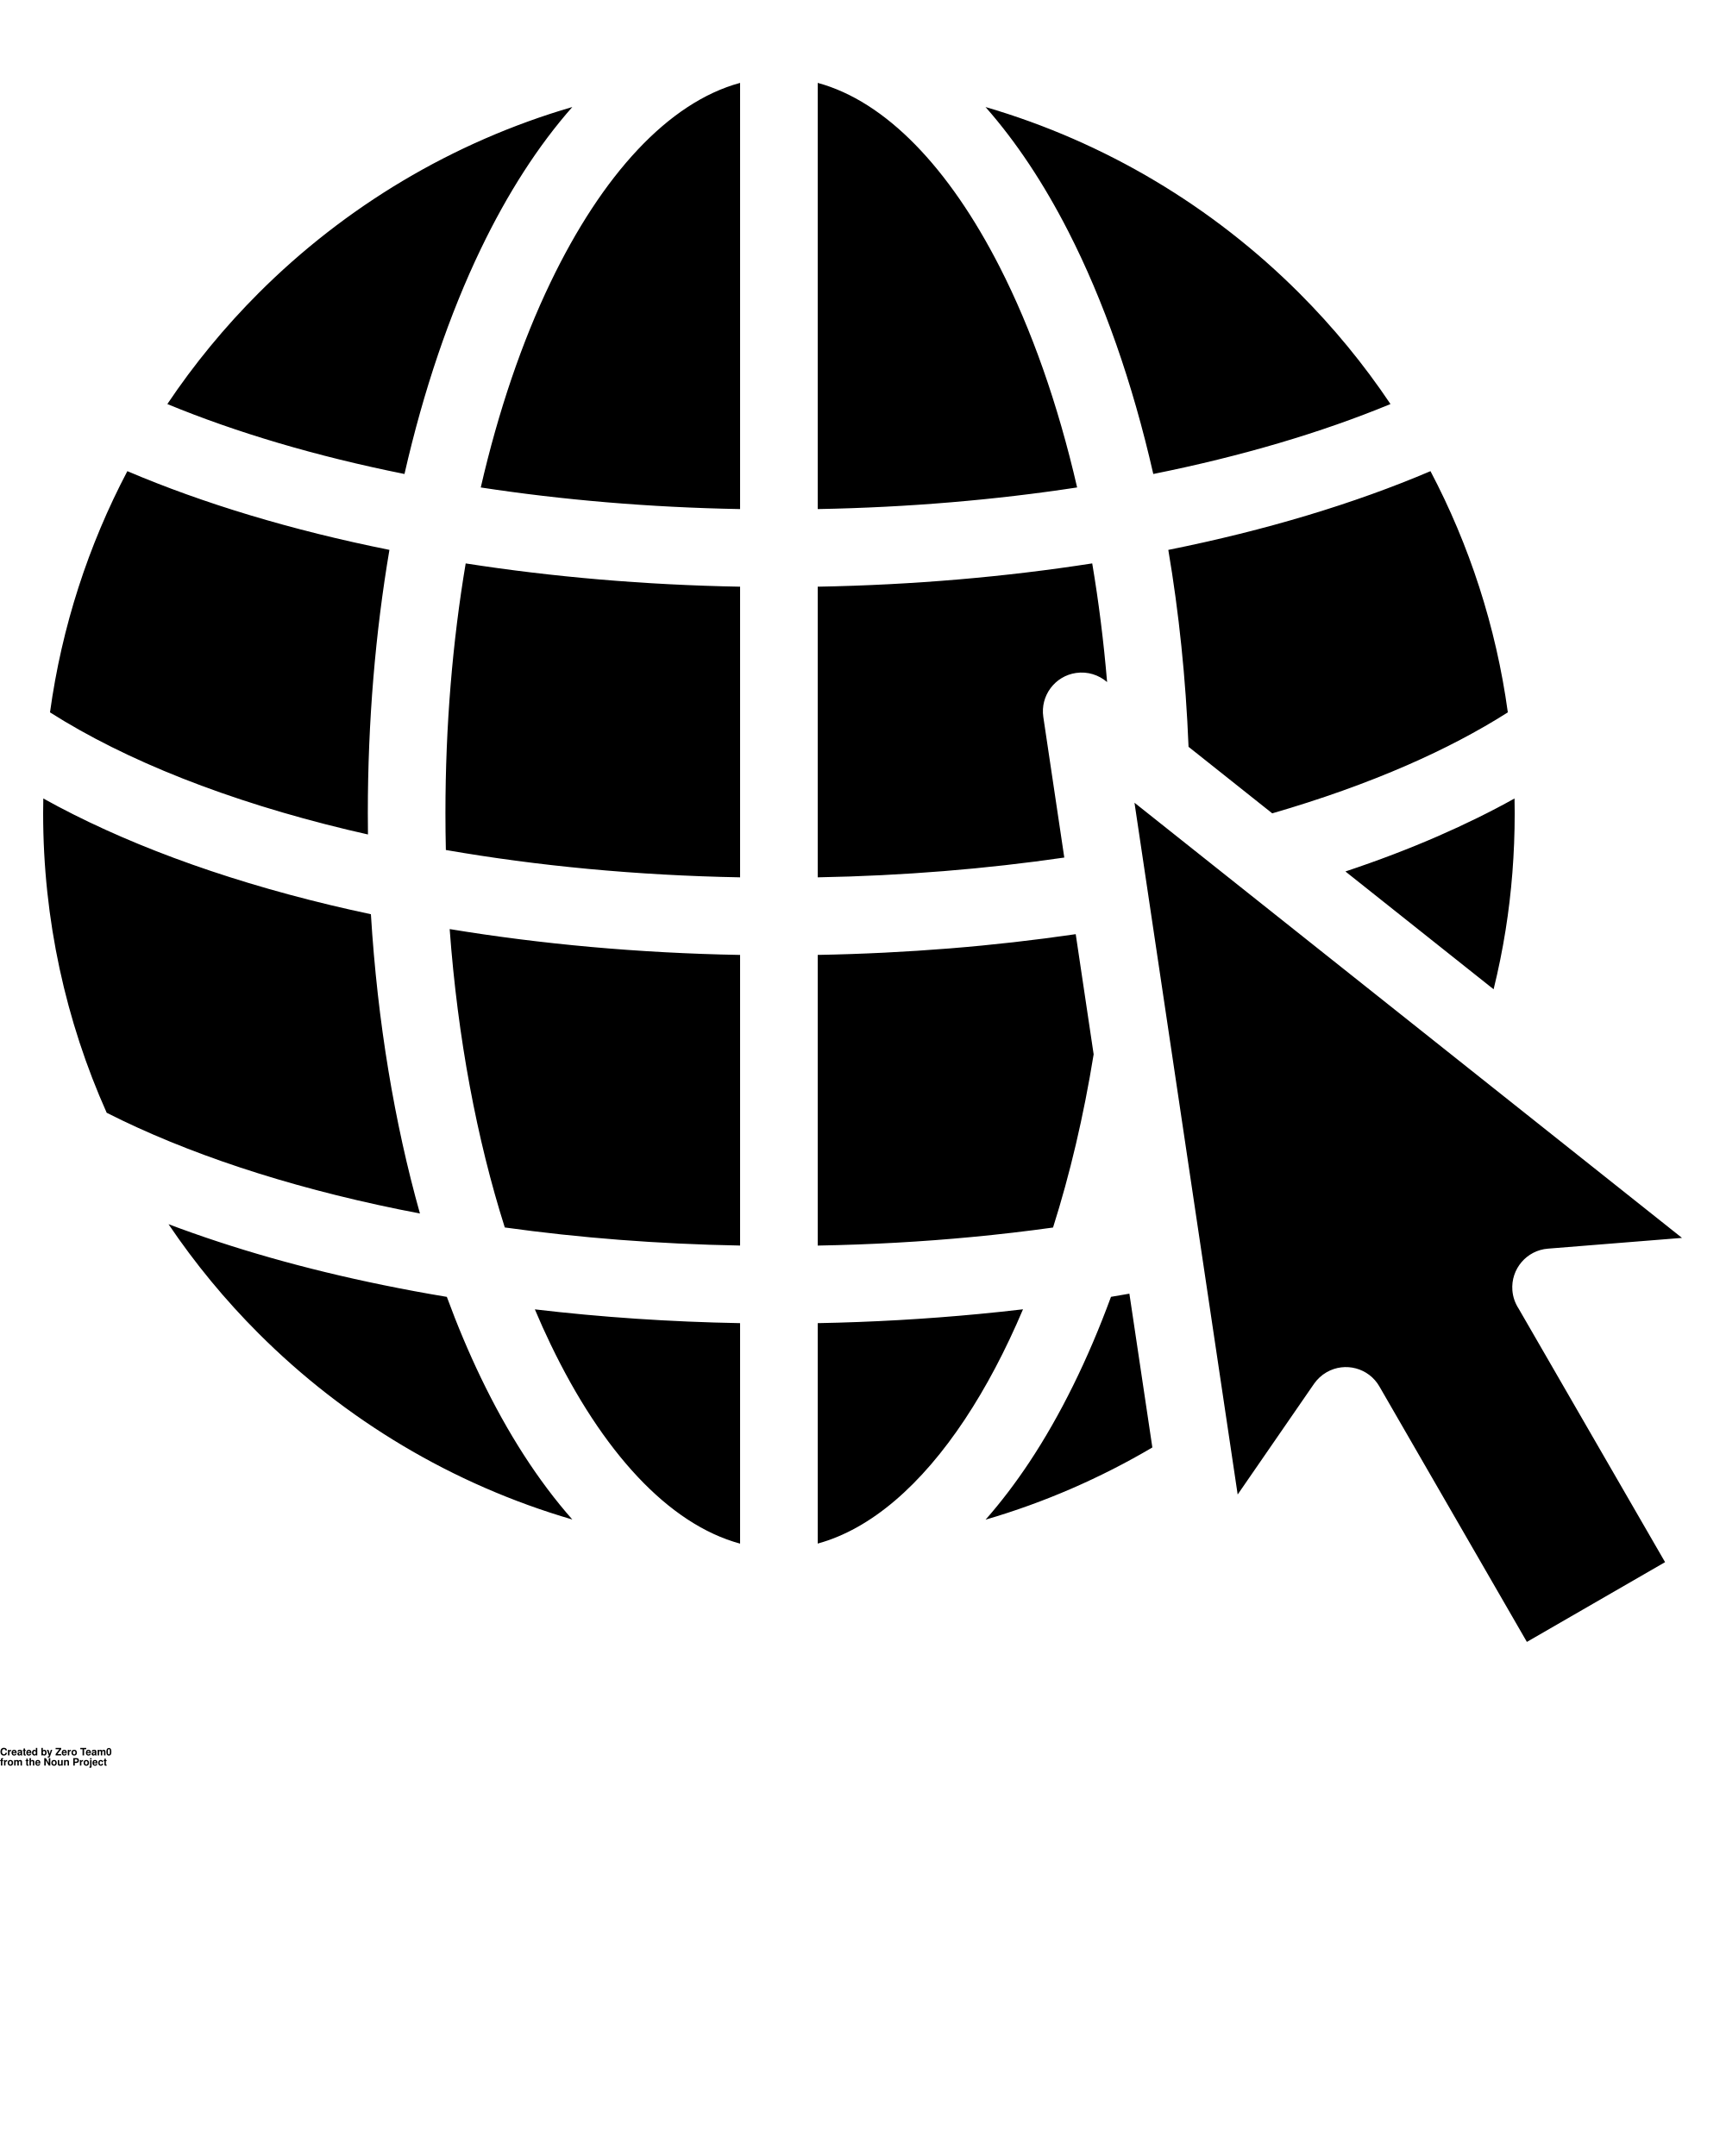
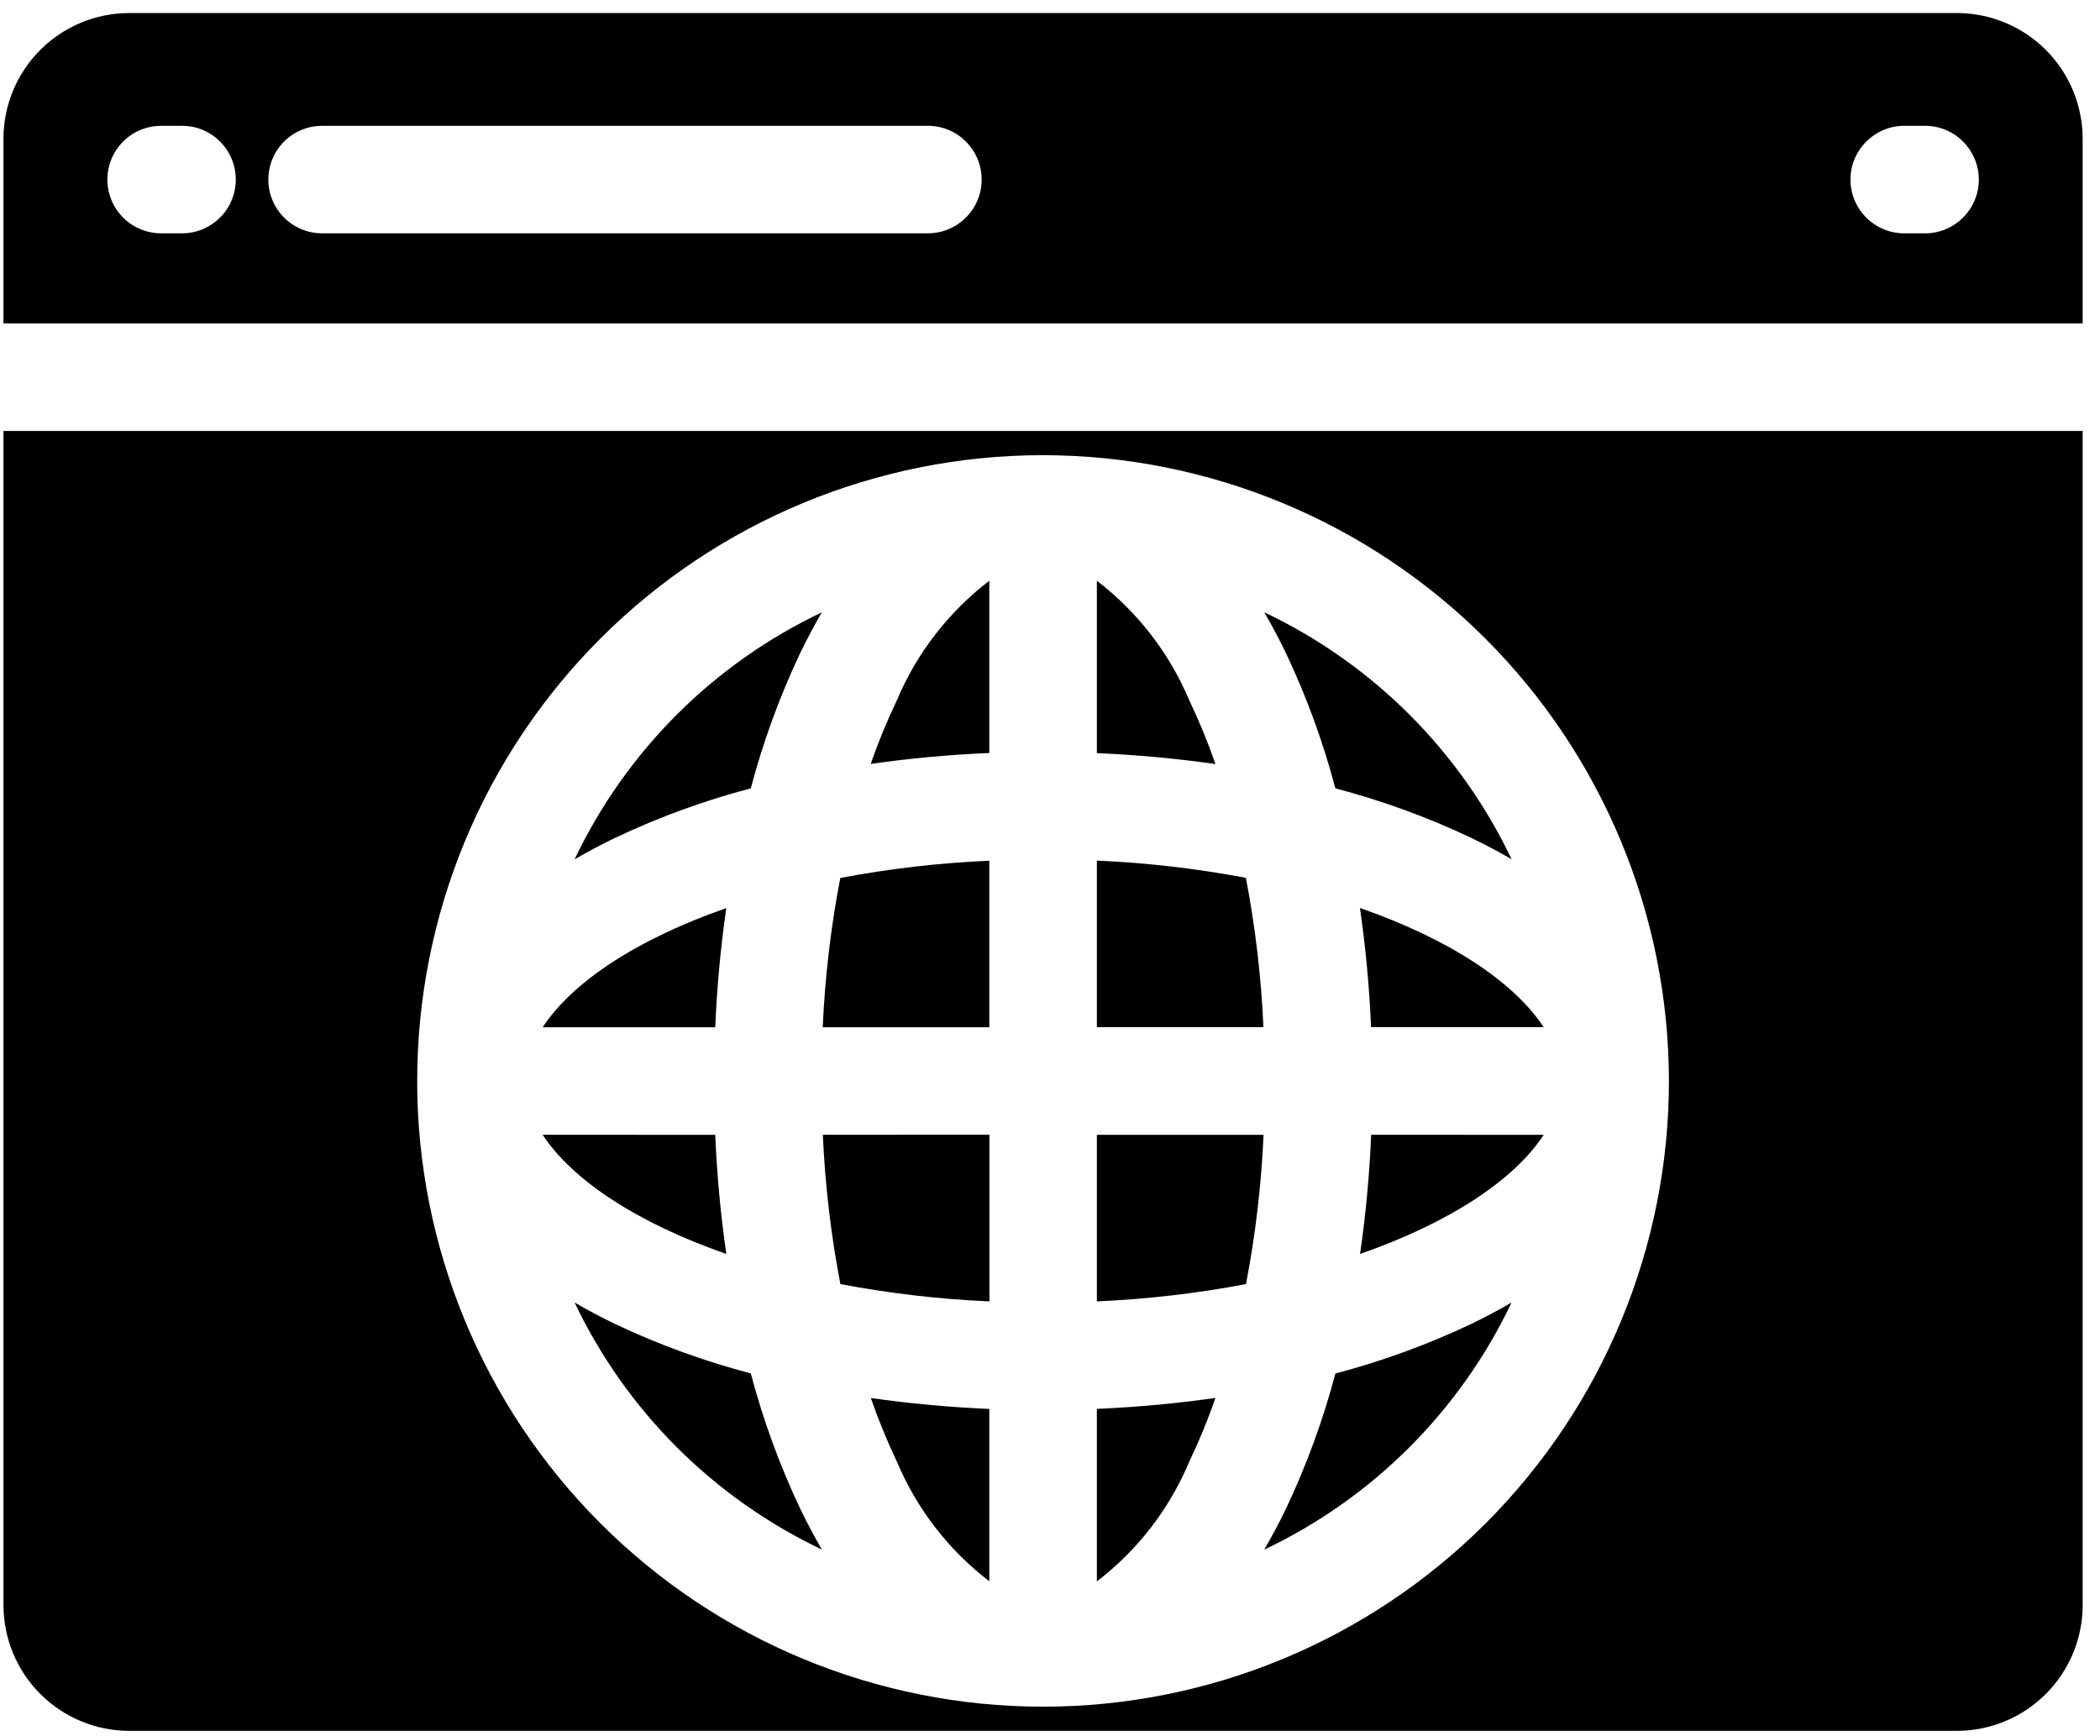
- <svg xmlns="http://www.w3.org/2000/svg" xml:space="preserve" version="1.1" style="shape-rendering:geometricPrecision;text-rendering:geometricPrecision;image-rendering:optimizeQuality;" viewBox="0 0 846.66 1058.325" x="0px" y="0px" fill-rule="evenodd" clip-rule="evenodd">
-   <defs>
-     <style type="text/css">
-    
-     .fil0 {fill:black;fill-rule:nonzero}
-    
-   </style>
-   </defs>
-   <g>
-     <path class="fil0" d="M554.28 635.03l-9.03 1.55c-11.35,30.87 -24.86,58.24 -40.06,81.17 -6.82,10.27 -14,19.71 -21.49,28.21 28.96,-8.46 56.44,-20.46 81.85,-35.44l-11.27 -75.49zm177.86 -101.58l-175.36 -139.41 50.64 339.58 37.5 -54.38c1.58,-2.25 3.65,-4.21 6.18,-5.66 9.07,-5.2 20.67,-2.08 25.88,7l72.38 125.39 67.82 -39.15 -71.89 -124.49c-1.7,-2.6 -2.79,-5.65 -3.05,-8.95 -0.8,-10.47 7.02,-19.65 17.49,-20.45l65.76 -5.28 -93.35 -74.2zm0.89 -47.84c2.36,-9.61 4.34,-19.3 5.89,-29.08 2.93,-18.38 4.46,-37.54 4.46,-57.33l-0.08 -7.25c-11.61,6.48 -24.13,12.64 -37.45,18.45 -14.23,6.21 -29.45,12.02 -45.55,17.38l72.73 57.83zm-108.64 -86.36c23.84,-6.91 46.07,-14.84 66.28,-23.66 18.2,-7.94 34.74,-16.63 49.34,-25.91 -5.8,-42.23 -18.89,-82.14 -37.96,-118.4 -37.29,15.89 -80.77,29.03 -128.67,38.65 5.2,30.69 8.59,63.09 9.93,96.66l41.08 32.66zm-81.05 -64.44c-1.69,-20.03 -4.14,-39.5 -7.3,-58.25 -42.44,6.61 -87.72,10.58 -134.72,11.43l0 142.67c21.13,-0.38 41.79,-1.43 61.86,-3.05 20.34,-1.64 40.08,-3.89 59.15,-6.66l-10.3 -69.04c-1.52,-10.39 5.68,-20.06 16.06,-21.57 5.67,-0.83 11.14,0.94 15.25,4.47zm-15.4 123.75c-20.11,2.94 -40.75,5.29 -61.8,6.99 -21.21,1.71 -42.87,2.79 -64.82,3.19l0 142.68c26.17,-0.47 51.43,-1.9 75.56,-4.2 13.57,-1.28 26.9,-2.84 39.93,-4.66 8.28,-26.13 15.02,-54.68 19.93,-85.02l-8.8 -58.98zm-164.72 -170.57c-46.97,-0.85 -92.24,-4.81 -134.67,-11.42 -6.44,38.31 -9.94,79.57 -9.94,122.63 0,6.05 0.07,12.07 0.21,18.04 44.77,7.79 93.39,12.49 144.4,13.42l0 -142.67zm0 180.76c-49.91,-0.9 -97.85,-5.32 -142.53,-12.69 3.94,53.61 13.37,103.29 27.05,146.47 36.51,5.09 75.24,8.14 115.48,8.88l0 -142.66zm38.1 -428.06l0 209.2c44.61,-0.82 87.38,-4.51 127.31,-10.62 -9.44,-41.01 -22.4,-77.71 -38.08,-108.38 -24.75,-48.44 -55.75,-81.11 -89.23,-90.2zm0 608.81l0 108.2c26.13,-7.15 50.82,-28.71 72.19,-60.93 10.44,-15.74 20.01,-33.9 28.56,-54.07 -7.14,0.84 -14.35,1.62 -21.61,2.3 -25.96,2.48 -52.42,4 -79.14,4.5zm-38.1 108.23l0 -108.23c-34.65,-0.63 -68.38,-2.94 -100.72,-6.77 2.47,5.87 5.04,11.58 7.7,17.1 25.32,52.69 57.78,88.33 93.02,97.9zm0 -507.84l0 -209.2c-35.24,9.57 -67.7,45.2 -93.02,97.89 -13.97,29.06 -25.59,63.06 -34.25,100.7 39.92,6.11 82.67,9.8 127.27,10.61zm-143.92 386.71c-10.63,-1.76 -21.07,-3.71 -31.31,-5.81 -38.28,-7.82 -73.67,-17.92 -105.29,-29.87 13.01,19.29 27.83,37.25 44.22,53.64 42.28,42.27 95,74.13 153.97,91.33 -16.71,-18.91 -31.82,-42.42 -44.92,-69.69 -5.97,-12.42 -11.54,-25.64 -16.67,-39.6zm-28.18 -366.68c-47.87,-9.62 -91.34,-22.75 -128.62,-38.64 -19.07,36.26 -32.16,76.18 -37.96,118.4 37.21,23.67 87.27,43.5 146.04,57.62l10.01 2.32 -0.07 -10.42c0,-45.24 3.73,-88.74 10.6,-129.28zm-9.09 178.85c-6.84,-1.45 -13.57,-2.98 -20.22,-4.57 -54.52,-13.1 -102.33,-30.96 -140.56,-52.25l-0.08 7.25c0,52.36 11.14,102.12 31.19,147.03 39.04,19.79 87.81,36.03 143.2,47.37l10.54 2.08c-12.45,-44.31 -20.83,-94.01 -24.07,-146.91zm16.48 -216.1c9.38,-41.16 22.1,-78.49 37.46,-110.46 13.1,-27.26 28.21,-50.77 44.91,-69.68 -58.97,17.21 -111.69,49.05 -153.96,91.33 -16.62,16.63 -31.65,34.87 -44.79,54.48 33.85,13.99 73.14,25.65 116.38,34.33zm285.16 -180.13c14.93,16.9 28.57,37.46 40.66,61.11 17.26,33.77 31.46,74.1 41.68,119.02 43.25,-8.69 82.54,-20.33 116.41,-34.33 -13.14,-19.61 -28.16,-37.85 -44.79,-54.48 -42.28,-42.28 -95,-74.11 -153.96,-91.32z" />
-   </g>
-   <text x="0" y="861.66" fill="#000000" font-size="5px" font-weight="bold" font-family="'Helvetica Neue', Helvetica, Arial-Unicode, Arial, Sans-serif">Created by Zero Team0</text>
-   <text x="0" y="866.66" fill="#000000" font-size="5px" font-weight="bold" font-family="'Helvetica Neue', Helvetica, Arial-Unicode, Arial, Sans-serif">from the Noun Project</text>
+ <svg xmlns="http://www.w3.org/2000/svg" width="121" height="100" viewBox="0 0 121 100" fill="none">
+   <path fill-rule="evenodd" clip-rule="evenodd" d="M7.44 0.751H112.76C114.679 0.754 116.52 1.518 117.877 2.874C119.234 4.231 119.998 6.072 120 7.991V18.641H0.199V7.991C0.202 6.072 0.966 4.231 2.323 2.874C3.68 1.518 5.52 0.754 7.439 0.751H7.44ZM112.76 99.745L7.44 99.746C5.521 99.743 3.681 98.98 2.324 97.622C0.967 96.265 0.203 94.425 0.2 92.506V24.837H120.001V92.506C119.999 94.425 119.235 96.265 117.878 97.622C116.52 98.98 114.68 99.743 112.761 99.746L112.76 99.745ZM15.461 10.35C15.461 11.171 15.788 11.96 16.369 12.54C16.95 13.121 17.738 13.446 18.56 13.446H53.463C55.174 13.446 56.562 12.059 56.562 10.348C56.562 8.637 55.174 7.25 53.463 7.25H18.56C17.738 7.25 16.949 7.577 16.369 8.158C15.787 8.739 15.461 9.528 15.461 10.35ZM6.187 10.35C6.187 11.171 6.513 11.959 7.094 12.54C7.675 13.121 8.463 13.446 9.284 13.446H10.489C12.2 13.446 13.586 12.059 13.586 10.348C13.586 8.637 12.2 7.25 10.489 7.25H9.284C8.462 7.251 7.674 7.577 7.093 8.159C6.513 8.739 6.187 9.528 6.187 10.35ZM106.622 10.351C106.624 12.061 108.011 13.447 109.722 13.447H110.92C112.63 13.447 114.017 12.059 114.017 10.348C114.017 8.637 112.63 7.25 110.92 7.25H109.722C108.011 7.251 106.623 8.639 106.622 10.351ZM60.101 26.231C50.537 26.23 41.364 30.029 34.601 36.792C27.838 43.555 24.038 52.727 24.038 62.292C24.038 71.856 27.837 81.028 34.599 87.79C41.362 94.554 50.535 98.353 60.1 98.353C69.664 98.354 78.837 94.554 85.6 87.791C92.363 81.028 96.162 71.856 96.162 62.293C96.152 52.732 92.35 43.565 85.59 36.804C78.829 30.044 69.663 26.24 60.103 26.231H60.101ZM88.942 59.194C87.251 56.609 83.545 54.128 78.359 52.326C78.688 54.603 78.902 56.895 78.999 59.194H88.942ZM72.799 59.194C72.669 56.305 72.332 53.429 71.787 50.589C68.952 50.052 66.082 49.72 63.2 49.595V59.194L72.799 59.194ZM63.2 43.402C65.487 43.498 67.768 43.708 70.034 44.032C69.599 42.778 69.094 41.55 68.522 40.352C67.377 37.634 65.543 35.26 63.2 33.467L63.2 43.402ZM57.004 33.467C54.663 35.258 52.827 37.629 51.682 40.345C51.11 41.542 50.605 42.77 50.169 44.023C52.435 43.7 54.717 43.49 57.003 43.395V33.461L57.004 33.467ZM57.004 49.601C54.122 49.727 51.251 50.059 48.416 50.596C47.871 53.435 47.533 56.312 47.404 59.201H57.003V49.595L57.004 49.601ZM41.212 59.2C41.308 56.901 41.52 54.609 41.849 52.333C36.666 54.135 32.959 56.616 31.267 59.201L41.212 59.2ZM31.268 65.396C32.959 67.981 36.666 70.459 41.849 72.262L41.849 72.263C41.52 69.987 41.308 67.695 41.212 65.397L31.268 65.396ZM47.411 65.396C47.539 68.284 47.878 71.16 48.422 74C51.258 74.537 54.128 74.871 57.01 74.998V65.39L47.411 65.396ZM57.01 81.195C54.677 81.094 52.391 80.882 50.176 80.565C50.61 81.816 51.113 83.043 51.682 84.239C52.826 86.959 54.661 89.332 57.003 91.126V81.189L57.01 81.195ZM63.206 91.13C65.547 89.335 67.38 86.96 68.522 84.239C69.094 83.042 69.599 81.813 70.034 80.561C67.819 80.877 65.532 81.089 63.2 81.191V91.126L63.206 91.13ZM63.206 74.997C66.089 74.87 68.959 74.537 71.794 74C72.339 71.16 72.677 68.285 72.806 65.397H63.2V74.998L63.206 74.997ZM79.005 65.396C78.909 67.694 78.695 69.987 78.365 72.263C83.551 70.459 87.257 67.98 88.948 65.397L79.005 65.396ZM87.102 49.528C84.133 43.28 79.096 38.25 72.846 35.286C73.281 36.035 73.704 36.825 74.104 37.659C75.286 40.157 76.237 42.758 76.943 45.431C79.629 46.136 82.243 47.088 84.753 48.276C85.578 48.677 86.359 49.086 87.095 49.518L87.102 49.528ZM47.358 35.286C41.111 38.251 36.078 43.279 33.107 49.523C33.847 49.092 34.626 48.676 35.45 48.281C37.96 47.091 40.574 46.137 43.26 45.431C43.967 42.757 44.916 40.154 46.097 37.654C46.501 36.82 46.921 36.029 47.358 35.281L47.358 35.286ZM33.107 75.061C36.078 81.305 41.111 86.333 47.358 89.299C46.92 88.55 46.5 87.758 46.097 86.924C44.916 84.424 43.967 81.821 43.26 79.147C40.575 78.443 37.96 77.491 35.45 76.304C34.625 75.903 33.844 75.494 33.107 75.061ZM72.853 89.299C79.099 86.333 84.128 81.305 87.096 75.061C86.357 75.494 85.579 75.906 84.754 76.305C82.244 77.493 79.629 78.446 76.944 79.154C76.237 81.827 75.287 84.43 74.104 86.93C73.704 87.76 73.281 88.549 72.846 89.299L72.853 89.299Z" fill="black" />
</svg>
